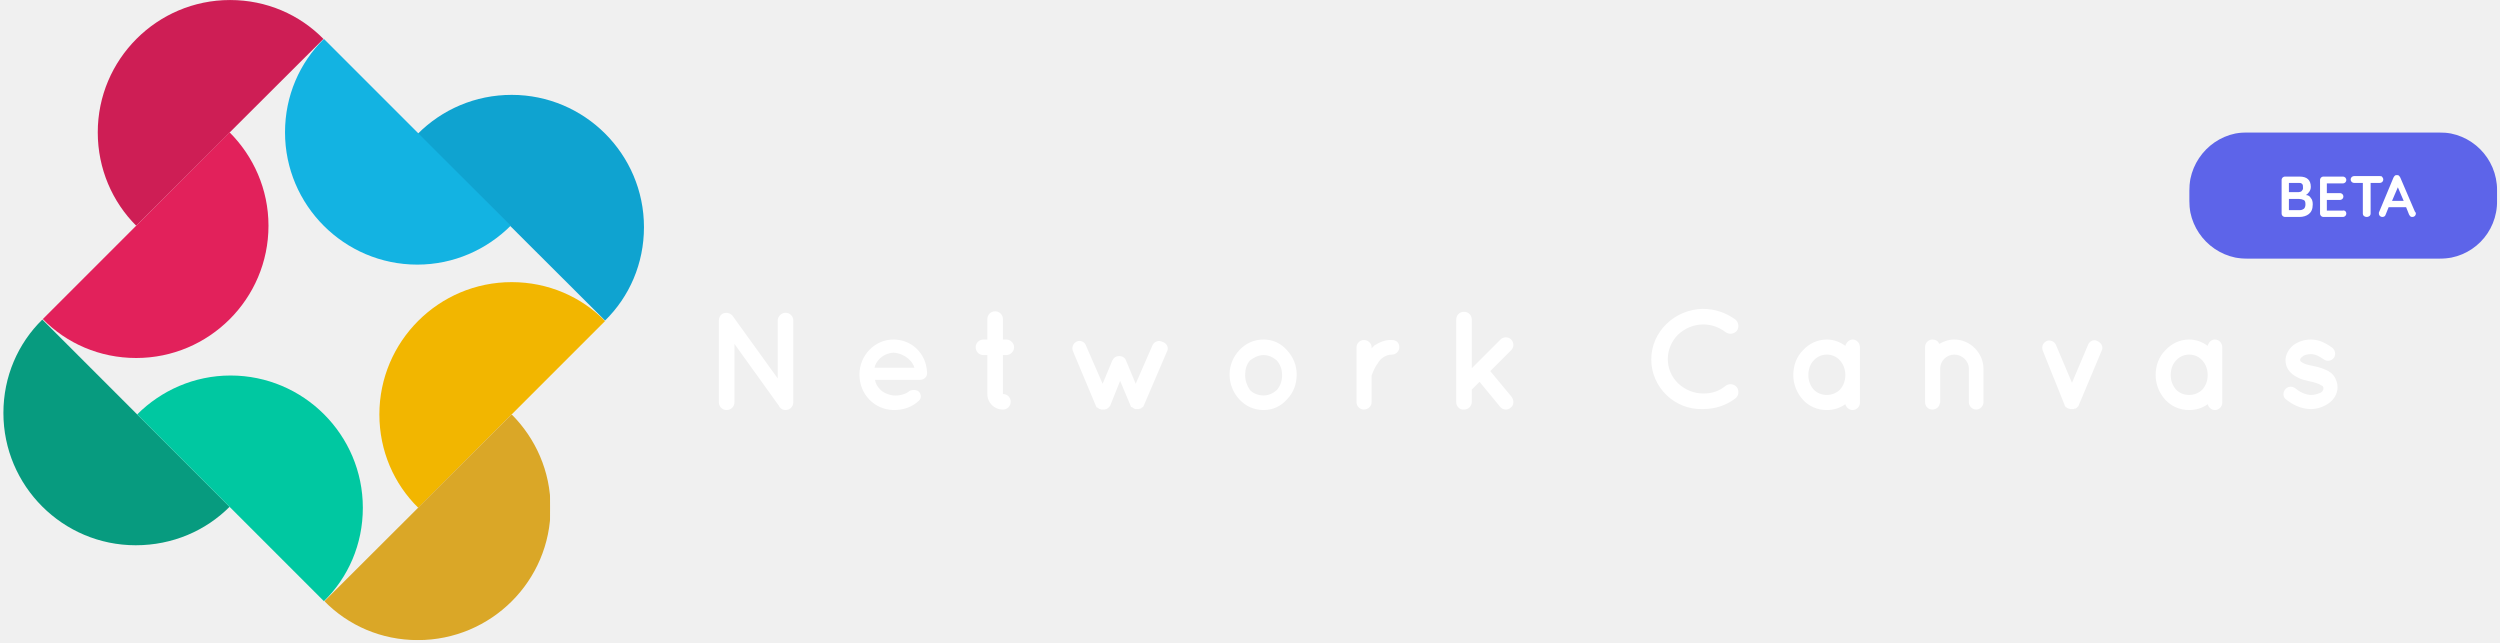
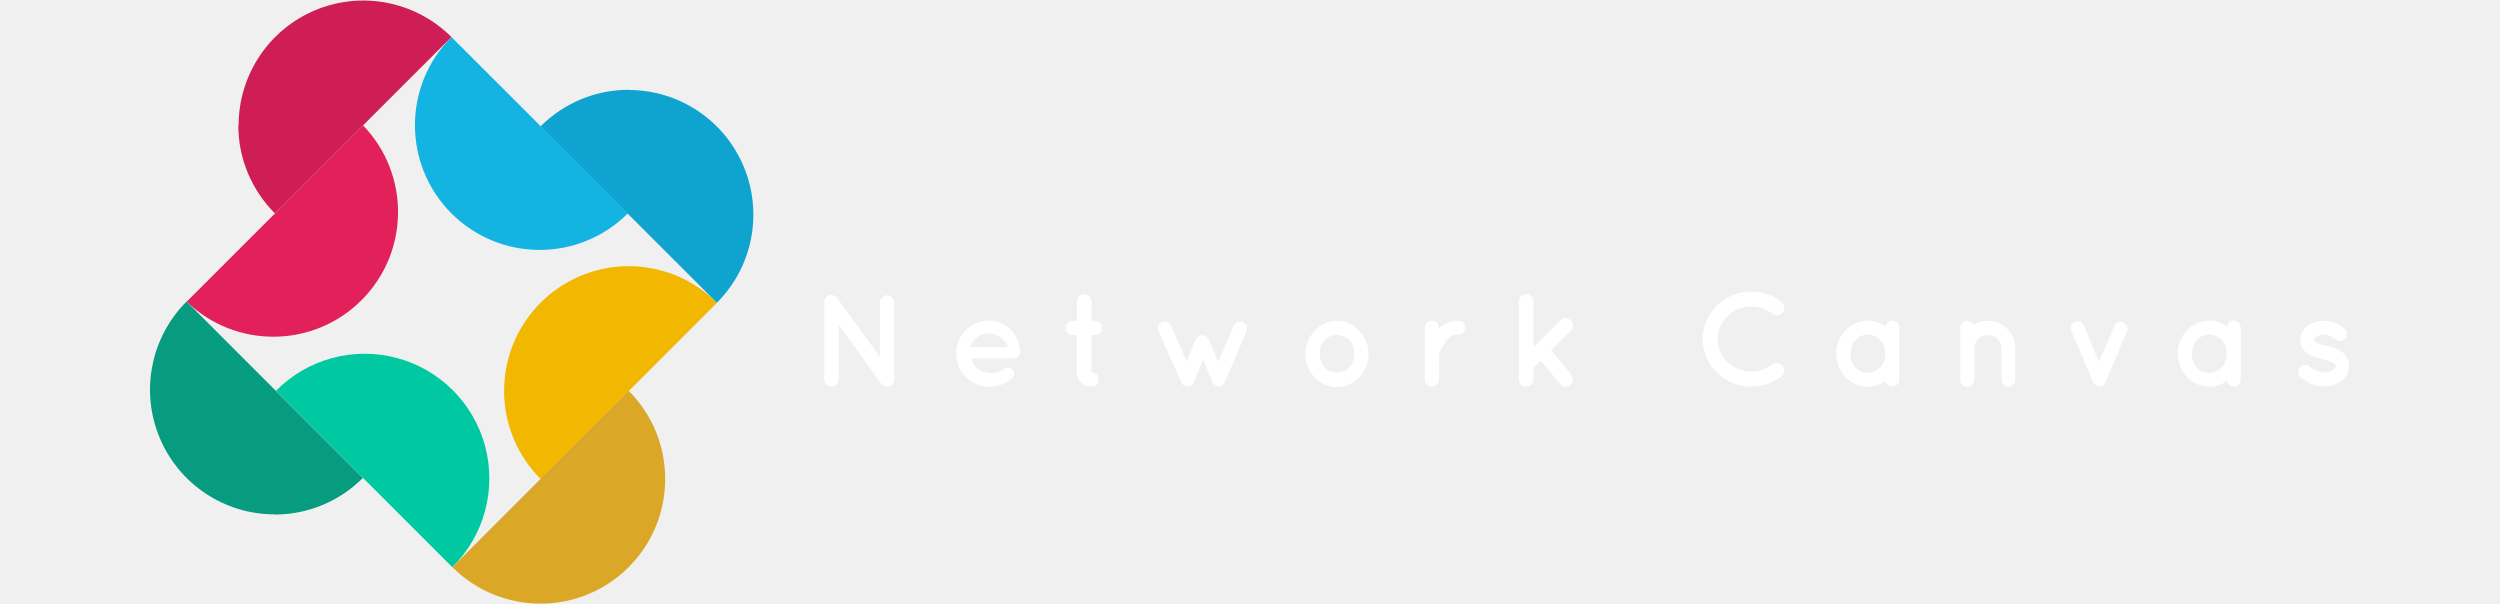
- <svg xmlns="http://www.w3.org/2000/svg" enable-background="new 0 0 514 132" viewBox="0 0 514 132">
-   <mask id="a" height="46.4" maskUnits="userSpaceOnUse" width="46.4" x=".7" y=".6">
-     <path clip-rule="evenodd" d="m.7.6h46.5v46.4h-46.5z" fill="#fff" fill-rule="evenodd" />
-   </mask>
-   <mask id="b" height="26" maskUnits="userSpaceOnUse" width="63.4" x=".1" y=".6">
-     <path clip-rule="evenodd" d="m.1.6h63.4v26h-63.4z" fill="#fff" fill-rule="evenodd" />
-   </mask>
-   <g transform="translate(0 -.395)">
-     <g clip-rule="evenodd" fill-rule="evenodd">
-       <path d="m20.1 27.6c0-15 12.2-27.2 27.2-27.2 7.5 0 14.3 3 19.2 8l-38.5 38.4c-4.9-4.9-7.9-11.7-7.9-19.2" fill="#ce1e55" />
-       <path d="m47.2 27.6c4.9 4.9 8 11.7 8 19.2 0 15-12.2 27.2-27.2 27.2-7.5 0-14.3-3-19.2-8z" fill="#e2215b" />
-       <path d="m27.9 112.5c-15 0-27.2-12.2-27.2-27.2 0-7.5 3-14.3 8-19.2l38.5 38.5c-4.9 4.9-11.7 7.9-19.3 7.9" fill="#079b7f" />
-       <path d="m28.2 85.6c4.9-4.9 11.7-8 19.2-8 15 0 27.2 12.2 27.2 27.2 0 7.5-3 14.3-8 19.2z" fill="#00c8a1" />
-       <path d="m78 85.6c0-15 12.2-27.2 27.2-27.2 7.5 0 14.3 3 19.2 8l-38.4 38.4c-5-4.9-8-11.7-8-19.2" fill="#f2b600" />
-       <path d="m39.2.6c4.9 4.9 8 11.7 8 19.2 0 15-12.2 27.2-27.3 27.2-7.5 0-14.3-3-19.2-8z" fill="#daa727" mask="url(#a)" transform="translate(66 85)" />
-       <path d="m105.2 19.9c15 0 27.2 12.2 27.2 27.2 0 7.5-3 14.3-8 19.2l-38.5-38.4c5-5 11.8-8 19.3-8" fill="#0fa3d0" />
-       <path d="m105 46.8c-4.9 4.9-11.7 8-19.2 8-15 0-27.2-12.2-27.2-27.2 0-7.5 3-14.3 8-19.2z" fill="#13b3e2" />
-       <path d="m151 83.1c0 .9-.7 1.6-1.6 1.6s-1.6-.7-1.6-1.6v-16.8c0-.5.2-1 .6-1.3.7-.5 1.7-.3 2.2.3l9.3 12.9v-11.9c0-.8.7-1.6 1.6-1.6s1.6.7 1.6 1.6v16.8c0 .9-.7 1.6-1.6 1.6-.5 0-.9-.2-1.2-.6-.1-.1-.1-.1-.1-.2l-9.2-12.8zm28.8-7.1h8.2c-.3-1.2-1.8-2.9-4.3-3.1-2.5.2-3.7 2-3.9 3.1m-3.1 1.4c0-3.9 3.1-7.2 7-7.2 3.7 0 6.7 2.8 6.9 6.7v.1.3c-.1.7-.7 1.2-1.5 1.2h-9.2c.1.7.5 1.4 1 1.9.6.7 1.8 1.2 2.8 1.3s2.3-.2 3-.7c.6-.6 1.8-.5 2.2-.1s.7 1.3 0 1.9c-1.4 1.3-3.1 1.9-5.2 1.9-4-.1-7-3.3-7-7.3m31.8-5.6c0 .9-.8 1.6-1.6 1.6h-.7v8c.9 0 1.6.7 1.6 1.6s-.7 1.6-1.6 1.6c-1.8 0-3.2-1.4-3.2-3.2v-8h-.8c-.9 0-1.6-.7-1.6-1.6s.7-1.6 1.6-1.6h.8v-4.2c0-.9.7-1.6 1.6-1.6s1.6.7 1.6 1.6v4.2h.7c.8 0 1.6.7 1.6 1.6m31.5.7-4.8 11.2c0 .1-.1.1-.1.2 0 .1-.1.1-.1.2h-.1c-.1.1-.1.1-.2.1v.1c-.1.1-.1.1-.3.1-.1 0-.1 0-.2.1h-.1c-.1 0-.2 0-.3 0s-.2 0-.3 0h-.1c-.1 0-.1-.1-.2-.1-.1 0-.2-.1-.3-.2-.1 0-.1-.1-.2-.1h-.1c-.1-.1-.1-.1-.1-.2-.1-.1-.1-.2-.1-.2l-2.1-5-2 5c0 .1-.1.1-.1.2-.1.1-.1.1-.2.2-.1.1-.1.1-.2.2s-.2.1-.3.2h-.1c-.1 0-.1 0-.2.1h-.1c-.1 0-.2 0-.3 0s-.2 0-.3 0h-.1c-.1 0-.1-.1-.2-.1 0 0 0 0-.1 0s-.2-.1-.3-.2-.1-.1-.2-.1h-.1c0-.1-.1-.1-.1-.2-.1-.1-.1-.2-.1-.2l-4.7-11.2c-.3-.8 0-1.6.8-2 .7-.3 1.6 0 1.9.9l3.4 7.8 2-4.8c.3-.6.8-.9 1.4-.9s1.2.3 1.4.9l2 4.8 3.4-7.8c.3-.8 1.2-1.2 1.9-.9 1.1.3 1.5 1.2 1.2 1.9m16 5c0 1.2.4 2.2 1 3.1.7.7 1.7 1.1 2.8 1.1 1 0 1.9-.4 2.7-1.1.7-.8 1.1-1.8 1.1-3.1 0-1.2-.4-2.2-1.1-3-.7-.6-1.6-1.1-2.7-1.1s-2 .5-2.8 1.1c-.7.8-1 1.8-1 3m-1.2 5c-1.2-1.3-2-3.1-2-5.1s.8-3.7 2-5c1.3-1.4 3-2.2 5-2.2 1.9 0 3.6.8 4.8 2.2 1.3 1.4 2 3.1 2 5 0 2-.7 3.8-2 5.1-1.2 1.4-2.9 2.2-4.8 2.2-2 0-3.7-.8-5-2.2m32.9-10.7c0 .8-.7 1.5-1.5 1.5-.7 0-1.2.2-1.7.5s-1 .8-1.3 1.4c-.7.9-1 2-1.2 2.4v5.5c0 .8-.7 1.5-1.6 1.5-.8 0-1.5-.7-1.5-1.5v-11.3c0-.8.7-1.5 1.5-1.5.9 0 1.6.7 1.6 1.5v.2c.2-.2.4-.4.6-.6 1-.6 2.2-1.2 3.6-1.1.9 0 1.5.6 1.5 1.5m11.7 11.3v-17c0-.9.7-1.6 1.6-1.6s1.6.7 1.6 1.6v10l5.9-5.9c.6-.6 1.6-.6 2.2 0s.6 1.6 0 2.2l-4.3 4.3 4.4 5.3c.5.7.5 1.7-.2 2.2-.3.3-.7.4-1 .4-.5 0-.9-.2-1.2-.6l-4.2-5.1-1.6 1.6v2.5c0 .9-.7 1.6-1.6 1.6-.9.1-1.6-.7-1.6-1.5m40.1-8.8c0-5.7 4.8-10.3 10.6-10.4 2.5 0 4.8.8 6.7 2.2.7.6.8 1.6.3 2.3-.6.7-1.6.8-2.3.3-1.3-1-2.9-1.6-4.6-1.6-2 0-3.8.8-5.2 2.1-1.3 1.3-2.1 3.1-2.1 5 0 2 .8 3.7 2.1 5 1.4 1.3 3.2 2.1 5.2 2.1 1.8 0 3.3-.5 4.6-1.6.7-.5 1.7-.4 2.3.3.5.7.4 1.8-.3 2.3-1.8 1.4-4.1 2.2-6.7 2.2-5.8.2-10.6-4.5-10.6-10.2m39.9 3.2c0-1.2-.4-2.2-1.1-3s-1.7-1.2-2.7-1.2-2 .4-2.7 1.2c-.7.7-1.1 1.8-1.1 3s.4 2.2 1.1 3c.7.7 1.6 1.1 2.7 1.1 1 0 2-.4 2.7-1.1.7-.8 1.1-1.8 1.1-3zm3 0v5.7c0 .8-.7 1.5-1.5 1.5-.7 0-1.3-.5-1.5-1.2-1.1.8-2.4 1.2-3.8 1.2-2 0-3.7-.8-4.9-2.1s-2-3.1-2-5.1.7-3.8 2-5.1c1.2-1.3 2.9-2.2 4.9-2.2 1.4 0 2.7.5 3.8 1.3.2-.7.8-1.3 1.5-1.3.8 0 1.5.7 1.5 1.6zm25.4-1.3v6.9c0 .8-.7 1.5-1.5 1.5s-1.5-.7-1.5-1.5v-6.9c0-1.6-1.4-2.9-3-2.9s-2.9 1.3-2.9 2.9v6.9c0 .1 0 .2-.1.3-.1.7-.8 1.2-1.5 1.2-.9 0-1.5-.7-1.5-1.5v-6.9-4.5c0-.8.7-1.5 1.5-1.5.6 0 1.2.3 1.4.9.9-.5 1.9-.9 3.1-.9 3.3 0 6 2.8 6 6m24.3-3.7-4.7 11.2c0 .1-.1.2-.1.2-.1.1-.1.1-.2.2-.1.1-.1.1-.2.2-.1.1-.1.1-.2.1h-.1c-.1 0-.2 0-.2.1h-.1c-.1 0-.2 0-.3 0s-.1 0-.3 0h-.1c-.1 0-.1-.1-.2-.1h-.1c-.1 0-.1-.1-.3-.1-.1-.1-.1-.1-.2-.2 0 0 0 0-.1 0 0-.1-.1-.1-.1-.2-.1 0-.1-.1-.1-.2l-4.5-11.2c-.3-.8 0-1.6.8-2 .7-.3 1.6.1 1.9.8l3.3 7.8 3.3-7.8c.3-.8 1.2-1.2 1.9-.8.9.4 1.3 1.3.9 2m21.8 5c0-1.2-.4-2.2-1.1-3s-1.7-1.2-2.7-1.2-2 .4-2.7 1.2c-.7.7-1.1 1.8-1.1 3s.4 2.2 1.1 3c.7.7 1.6 1.1 2.7 1.1 1 0 2-.4 2.7-1.1.7-.8 1.1-1.8 1.1-3zm3 0v5.7c0 .8-.7 1.5-1.5 1.5-.7 0-1.3-.5-1.5-1.2-1.1.8-2.4 1.2-3.8 1.2-2 0-3.7-.8-4.9-2.1s-2-3.1-2-5.1.7-3.8 2-5.1c1.2-1.3 2.9-2.2 4.9-2.2 1.4 0 2.7.5 3.8 1.3.2-.7.7-1.3 1.5-1.3s1.5.7 1.5 1.6zm12.9 3c.5-.7 1.5-.8 2.2-.2s2 1.3 3.2 1.3c.8 0 1.5-.3 2-.5.4-.3.5-.6.5-.9 0-.1 0-.2-.1-.3 0-.1-.1-.2-.4-.3-.4-.3-1.3-.6-2.3-.8-.9-.2-1.8-.4-2.5-.8-.8-.4-1.5-.9-2-1.7-.3-.5-.5-1.2-.5-1.8 0-1.3.7-2.4 1.7-3.2 1-.7 2.2-1.1 3.5-1.1 2 0 3.4 1 4.3 1.6.7.5.9 1.4.5 2.1-.5.7-1.4.9-2.1.4-.9-.6-1.7-1.1-2.7-1.1-.7 0-1.4.2-1.7.5-.4.3-.5.5-.5.7 0 .1 0 .1.1.2 0 .1.1.2.3.3.4.3 1.1.5 2.1.7 1 .2 1.8.4 2.7.8.8.3 1.6.9 2 1.7.3.6.5 1.2.5 1.9 0 1.4-.8 2.6-1.8 3.3s-2.3 1.2-3.7 1.2c-2.2 0-4-1.1-5.1-2-.6-.4-.7-1.3-.2-2" fill="#fff" />
-       <path d="m51.6 26.6h-39.6c-6.6 0-11.9-5.4-11.9-11.9v-2.1c0-6.6 5.3-12 11.9-12h39.5c6.6 0 11.9 5.3 11.9 11.9v2.1c.1 6.7-5.2 12-11.8 12" fill="#5d64e9" mask="url(#b)" transform="translate(450 27)" />
-     </g>
-     <g enable-background="new" fill="#fff">
-       <path d="m475.1 41.1c.3.3.4.8.4 1.3 0 1-.3 1.6-.8 2s-1.2.6-1.9.6h-3c-.2 0-.4-.1-.5-.2s-.2-.3-.2-.5v-6.9c0-.2.1-.4.2-.5s.3-.2.5-.2h3c1.5 0 2.3.7 2.3 2.1 0 .4-.1.7-.3 1s-.4.5-.7.7c.4 0 .8.2 1 .6zm-1.8-2.9c-.2-.2-.4-.2-.7-.2h-2v1.9h2c.2 0 .5-.1.6-.2.2-.2.3-.4.3-.6 0-.5 0-.7-.2-.9zm.4 5.1c.2-.2.3-.5.3-.9 0-.5-.1-.8-.4-.9-.2-.1-.6-.2-.9-.2h-2.1v2.3h2.2c.4 0 .6-.1.9-.3z" />
-       <path d="m482.2 43.8c.1.1.2.3.2.5s-.1.4-.2.5-.3.2-.5.2h-4c-.2 0-.4-.1-.5-.2s-.2-.3-.2-.5v-6.9c0-.2.1-.4.2-.5s.3-.2.5-.2h4c.2 0 .4.1.5.2s.2.3.2.5-.1.4-.2.5-.3.2-.5.2h-3.3v2h2.7c.2 0 .4.1.5.2s.2.3.2.5-.1.4-.2.5-.3.2-.5.2h-2.7v2.2h3.3c.2-.1.3 0 .5.1z" />
-     </g>
-     <path d="m489.8 36.8c.1.1.2.3.2.5s-.1.4-.2.5-.3.2-.5.2h-1.9v6.3c0 .2-.1.4-.2.5-.2.1-.3.2-.6.2s-.4-.1-.6-.2c-.1-.1-.2-.3-.2-.5v-6.3h-1.8c-.2 0-.4-.1-.5-.2s-.2-.3-.2-.5.1-.4.2-.5.3-.2.5-.2h5.3c.2 0 .4 0 .5.2z" fill="#fff" />
-     <path d="m496.7 44.3c0 .2-.1.4-.2.5s-.3.2-.5.2c-.1 0-.3 0-.4-.1s-.2-.2-.3-.4l-.6-1.5h-3.6l-.6 1.5c-.1.2-.1.3-.3.4s-.2.1-.4.1-.4-.1-.5-.2-.2-.3-.2-.5c0-.1 0-.1 0-.2l3-7.2c.1-.2.2-.3.3-.4s.3-.1.4-.1.3 0 .4.1.2.2.3.4l3 7c.2.2.2.3.2.4zm-4.9-2.6h2.4l-1.2-2.8z" fill="#fff" />
-   </g>
+ <svg xmlns="http://www.w3.org/2000/svg" id="Layer_1" data-name="Layer 1" viewBox="0 0 545.52 131.61">
+   <defs>
+     <style>.cls-1{fill:#ce1e55;}.cls-2{fill:#e2215b;}.cls-3{fill:#079b7f;}.cls-4{fill:#00c9a2;}.cls-5{fill:#f2b700;}.cls-6{fill:#daa727;}.cls-7{fill:#0fa3cf;}.cls-8{fill:#13b3e2;}.cls-9{fill:#fff;}.cls-10{fill:none;}</style>
+   </defs>
+   <path class="cls-1" d="M52.07,27.32A27.21,27.21,0,0,1,98.51,8.08L60,46.57a27.14,27.14,0,0,1-8-19.25" />
+   <path class="cls-2" d="M79.22,27.36A27.21,27.21,0,0,1,40.74,65.83Z" />
+   <path class="cls-3" d="M59.94,112.24A27.2,27.2,0,0,1,40.71,65.8l38.48,38.48a27.17,27.17,0,0,1-19.25,8" />
+   <path class="cls-4" d="M60.21,85.28a27.21,27.21,0,1,1,38.48,38.48Z" />
+   <path class="cls-5" d="M110,85.3a27.2,27.2,0,0,1,46.44-19.24L118,104.54a27.17,27.17,0,0,1-8-19.24" />
+   <path class="cls-6" d="M137.18,85.28a27.2,27.2,0,1,1-38.47,38.47Z" />
+   <path class="cls-7" d="M137.19,19.63a27.21,27.21,0,0,1,19.24,46.44L117.94,27.59a27.16,27.16,0,0,1,19.25-8" />
+   <path class="cls-8" d="M137,46.56A27.2,27.2,0,1,1,98.51,8.09Z" />
+   <path class="cls-9" d="M183,82.79a1.57,1.57,0,1,1-3.14,0V66a1.57,1.57,0,0,1,.63-1.33,1.6,1.6,0,0,1,2.2.35L192,77.92V66a1.57,1.57,0,0,1,1.55-1.56A1.59,1.59,0,0,1,195.14,66V82.79a1.6,1.6,0,0,1-1.59,1.58,1.58,1.58,0,0,1-1.18-.57,1,1,0,0,1-.14-.17L183,70.82Z" />
+   <path class="cls-9" d="M208.66,77.17a7.15,7.15,0,0,1,7-7.21,6.9,6.9,0,0,1,6.94,6.69v.14a.77.77,0,0,1,0,.26,1.38,1.38,0,0,1-1.5,1.15H212a3.73,3.73,0,0,0,1,1.91,4.42,4.42,0,0,0,2.77,1.29,4.66,4.66,0,0,0,3-.72,1.65,1.65,0,0,1,2.17-.08,1.32,1.32,0,0,1,0,1.87,7.29,7.29,0,0,1-5.16,1.9A7.15,7.15,0,0,1,208.66,77.17Zm3.14-1.42H220a4.71,4.71,0,0,0-4.26-3A4,4,0,0,0,211.8,75.75Z" />
+   <path class="cls-9" d="M240.49,71.54a1.63,1.63,0,0,1-1.62,1.59h-.72v8.05a1.59,1.59,0,0,1,1.59,1.61,1.56,1.56,0,0,1-1.59,1.58,3.21,3.21,0,0,1-3.2-3.19V73.13h-.83a1.58,1.58,0,0,1-1.59-1.59A1.56,1.56,0,0,1,234.12,70H235V65.78a1.59,1.59,0,0,1,1.62-1.59,1.57,1.57,0,0,1,1.58,1.59V70h.72A1.6,1.6,0,0,1,240.49,71.54Z" />
+   <path class="cls-9" d="M272,72.27l-4.76,11.18a2.29,2.29,0,0,1-.11.23,0,0,0,0,1,0,0,.59.59,0,0,1-.15.17s-.05,0-.05,0a.8.8,0,0,1-.18.15s0,0,0,.06a.8.8,0,0,1-.26.14s0,0,0,0a.78.78,0,0,0-.23.06h-.06a1.32,1.32,0,0,1-.29,0,1.14,1.14,0,0,1-.26,0h-.06a.39.39,0,0,0-.2-.06l0,0h0a.88.88,0,0,1-.26-.17v0c-.08,0-.11-.09-.17-.15s-.06,0-.06,0a.75.75,0,0,1-.14-.17,0,0,0,0,1,0,0,1.29,1.29,0,0,1-.12-.23l-2.1-5-2.05,5a1.58,1.58,0,0,1-.14.23v0l-.17.17a0,0,0,0,1,0,0l-.18.18a1,1,0,0,1-.26.17h-.05a0,0,0,0,0,0,0,.26.26,0,0,0-.17.06h-.06a1.57,1.57,0,0,1-.29,0,1.28,1.28,0,0,1-.29,0h-.09a.35.35,0,0,0-.17-.06s0,0-.06,0a.62.62,0,0,1-.26-.17s0,0,0,0a1.14,1.14,0,0,0-.18-.15l-.06,0s-.08-.11-.11-.17,0,0,0,0-.09-.17-.14-.23L252.8,72.27a1.49,1.49,0,0,1,.83-2,1.44,1.44,0,0,1,1.91.86l3.4,7.76,2-4.82a1.54,1.54,0,0,1,1.41-.92,1.49,1.49,0,0,1,1.41.92l2.05,4.82,3.4-7.76a1.44,1.44,0,0,1,1.93-.86A1.51,1.51,0,0,1,272,72.27Z" />
+   <path class="cls-9" d="M286.82,82.27a7.2,7.2,0,0,1-2-5.07,7.44,7.44,0,0,1,2-5,6.74,6.74,0,0,1,5-2.19,6.38,6.38,0,0,1,4.81,2.19,7.2,7.2,0,0,1,2,5,7,7,0,0,1-2,5.07,6.35,6.35,0,0,1-4.81,2.19A6.7,6.7,0,0,1,286.82,82.27ZM288,77.2a4.65,4.65,0,0,0,1,3,3.91,3.91,0,0,0,2.77,1.07,3.78,3.78,0,0,0,2.65-1.07,4.4,4.4,0,0,0,1.12-3,4.33,4.33,0,0,0-1.12-3,4,4,0,0,0-2.65-1.1A4.16,4.16,0,0,0,289,74.2,4.57,4.57,0,0,0,288,77.2Z" />
+   <path class="cls-9" d="M319.74,71.49A1.54,1.54,0,0,1,318.21,73a2.79,2.79,0,0,0-1.73.54A4.38,4.38,0,0,0,315.16,75,9.19,9.19,0,0,0,314,77.37v5.48a1.57,1.57,0,0,1-1.58,1.52,1.53,1.53,0,0,1-1.53-1.52V71.49a1.51,1.51,0,0,1,1.53-1.5,1.54,1.54,0,0,1,1.58,1.5v.2a4.73,4.73,0,0,1,.61-.58A6.33,6.33,0,0,1,318.21,70,1.49,1.49,0,0,1,319.74,71.49Z" />
+   <path class="cls-9" d="M331.45,82.79v-17A1.58,1.58,0,0,1,333,64.19a1.61,1.61,0,0,1,1.62,1.59v10l5.91-5.91a1.62,1.62,0,0,1,2.24,0,1.56,1.56,0,0,1,0,2.25l-4.32,4.33,4.44,5.33a1.6,1.6,0,0,1-.23,2.25,1.51,1.51,0,0,1-1,.37,1.54,1.54,0,0,1-1.21-.57l-4.24-5.13-1.58,1.58v2.54A1.61,1.61,0,0,1,333,84.37,1.58,1.58,0,0,1,331.45,82.79Z" />
+   <path class="cls-9" d="M371.52,74A10.58,10.58,0,0,1,382.1,63.62a10.74,10.74,0,0,1,6.66,2.25,1.65,1.65,0,0,1-2,2.62,7.17,7.17,0,0,0-4.64-1.59A7.62,7.62,0,0,0,376.91,69a7.12,7.12,0,0,0-2.11,5,7,7,0,0,0,2.11,5,7.62,7.62,0,0,0,5.19,2.08,7.23,7.23,0,0,0,4.64-1.59,1.76,1.76,0,0,1,2.31.32,1.71,1.71,0,0,1-.29,2.31,10.8,10.8,0,0,1-6.66,2.24A10.54,10.54,0,0,1,371.52,74Z" />
+   <path class="cls-9" d="M414.44,77.2v5.65a1.53,1.53,0,0,1-1.52,1.52,1.56,1.56,0,0,1-1.5-1.24,6.54,6.54,0,0,1-3.84,1.24,6.68,6.68,0,0,1-4.9-2.1,7.37,7.37,0,0,1-2-5.07,7.29,7.29,0,0,1,2-5.08,6.66,6.66,0,0,1,4.9-2.16,6.57,6.57,0,0,1,3.84,1.27,1.57,1.57,0,0,1,1.5-1.27,1.54,1.54,0,0,1,1.52,1.56Zm-3.05,0a4.21,4.21,0,0,0-1.13-3,3.55,3.55,0,0,0-2.68-1.18,3.49,3.49,0,0,0-2.68,1.18,4.23,4.23,0,0,0-1.09,3,4.29,4.29,0,0,0,1.09,3,3.62,3.62,0,0,0,2.68,1.13,3.69,3.69,0,0,0,2.68-1.13A4.27,4.27,0,0,0,411.39,77.2Z" />
+   <path class="cls-9" d="M439.76,76v6.89a1.52,1.52,0,0,1-1.5,1.52,1.55,1.55,0,0,1-1.53-1.52V76a3,3,0,0,0-3-2.91A2.87,2.87,0,0,0,430.85,76v6.89a.53.53,0,0,1-.06.28,1.57,1.57,0,0,1-1.53,1.24,1.51,1.51,0,0,1-1.52-1.52V71.49A1.52,1.52,0,0,1,429.26,70a1.58,1.58,0,0,1,1.42.89,5.8,5.8,0,0,1,3.05-.89A6,6,0,0,1,439.76,76Z" />
+   <path class="cls-9" d="M464.15,72.27l-4.73,11.18a.49.49,0,0,1-.12.2,0,0,0,0,1,0,0,1.63,1.63,0,0,1-.17.2,0,0,0,0,1,0,0,1,1,0,0,1-.17.18,0,0,0,0,0,0,0,.72.72,0,0,1-.2.14h-.06v0a.56.56,0,0,0-.23.06h-.06a1.47,1.47,0,0,1-.28,0,1.38,1.38,0,0,1-.26,0h-.06a.71.71,0,0,0-.23-.06v0h-.06c-.09,0-.14-.09-.26-.14a0,0,0,0,0,0,0,.74.74,0,0,1-.17-.18s0,0-.06,0a1.86,1.86,0,0,0-.14-.2s0,0,0,0-.09-.11-.12-.2L452,72.27a1.5,1.5,0,1,1,2.77-1.13L458,79l3.34-7.84a1.44,1.44,0,0,1,1.93-.83A1.46,1.46,0,0,1,464.15,72.27Z" />
+   <path class="cls-9" d="M488.94,77.2v5.65a1.53,1.53,0,0,1-1.53,1.52,1.57,1.57,0,0,1-1.5-1.24,6.51,6.51,0,0,1-3.83,1.24,6.68,6.68,0,0,1-4.9-2.1,7.37,7.37,0,0,1-2-5.07,7.29,7.29,0,0,1,2-5.08,6.66,6.66,0,0,1,4.9-2.16,6.54,6.54,0,0,1,3.83,1.27,1.57,1.57,0,0,1,1.5-1.27,1.54,1.54,0,0,1,1.53,1.56Zm-3.06,0a4.25,4.25,0,0,0-1.12-3,3.55,3.55,0,0,0-2.68-1.18,3.46,3.46,0,0,0-2.68,1.18,4.23,4.23,0,0,0-1.1,3,4.3,4.3,0,0,0,1.1,3,3.59,3.59,0,0,0,2.68,1.13,3.69,3.69,0,0,0,2.68-1.13A4.31,4.31,0,0,0,485.88,77.2Z" />
+   <path class="cls-9" d="M501.83,80.25A1.5,1.5,0,0,1,504,80a5.26,5.26,0,0,0,3.17,1.27,3.82,3.82,0,0,0,2-.55,1.18,1.18,0,0,0,.52-.86.42.42,0,0,0-.09-.29c0-.09-.14-.2-.37-.35a6.69,6.69,0,0,0-2.31-.8h0a11.86,11.86,0,0,1-2.51-.75,4.84,4.84,0,0,1-2-1.68,3.43,3.43,0,0,1-.49-1.81,4,4,0,0,1,1.7-3.17A6.14,6.14,0,0,1,507.1,70a7.48,7.48,0,0,1,4.33,1.58,1.61,1.61,0,0,1,.46,2.14,1.53,1.53,0,0,1-2.14.4A5,5,0,0,0,507.1,73a3,3,0,0,0-1.73.51.89.89,0,0,0-.46.67.31.31,0,0,0,.06.23.76.76,0,0,0,.32.29,5.75,5.75,0,0,0,2.1.69l0,0h0a10.45,10.45,0,0,1,2.68.83,4.55,4.55,0,0,1,2,1.7,3.8,3.8,0,0,1,.54,1.91,4.14,4.14,0,0,1-1.81,3.34,6.58,6.58,0,0,1-3.75,1.15,8.32,8.32,0,0,1-5.13-2A1.54,1.54,0,0,1,501.83,80.25Z" />
+   <rect id="Frame" class="cls-10" width="545.52" height="131.61" />
</svg>
